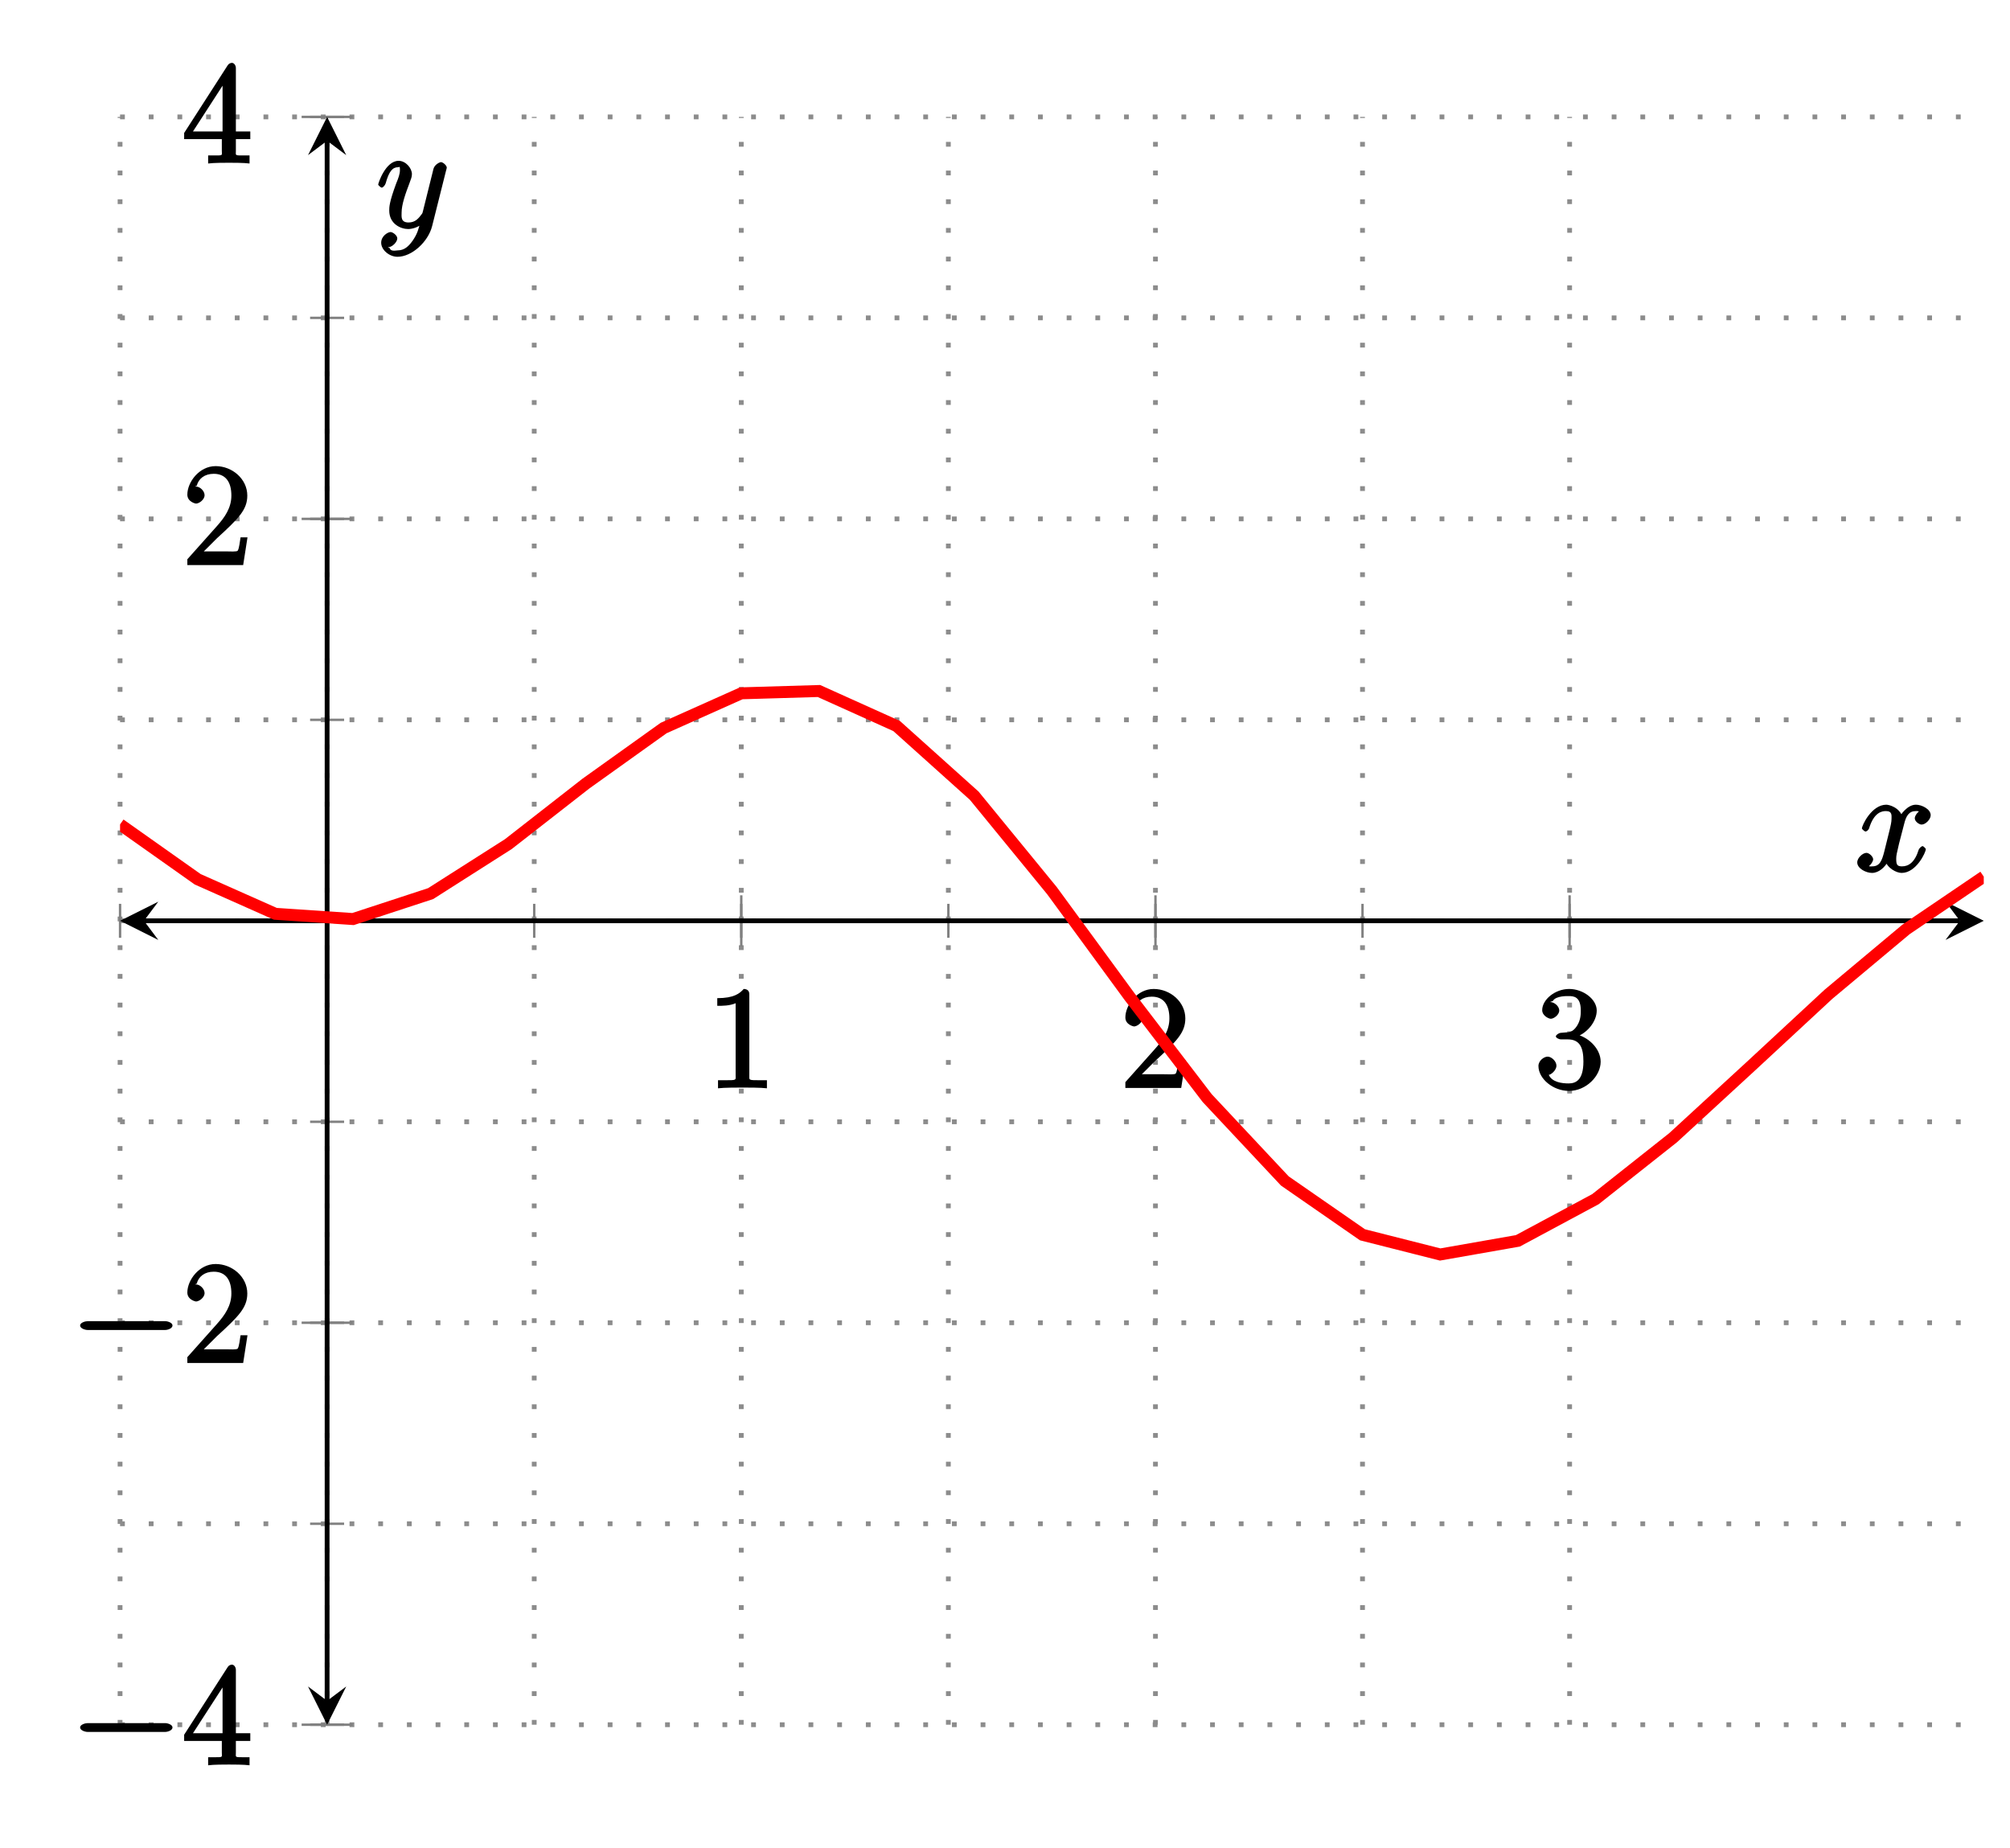
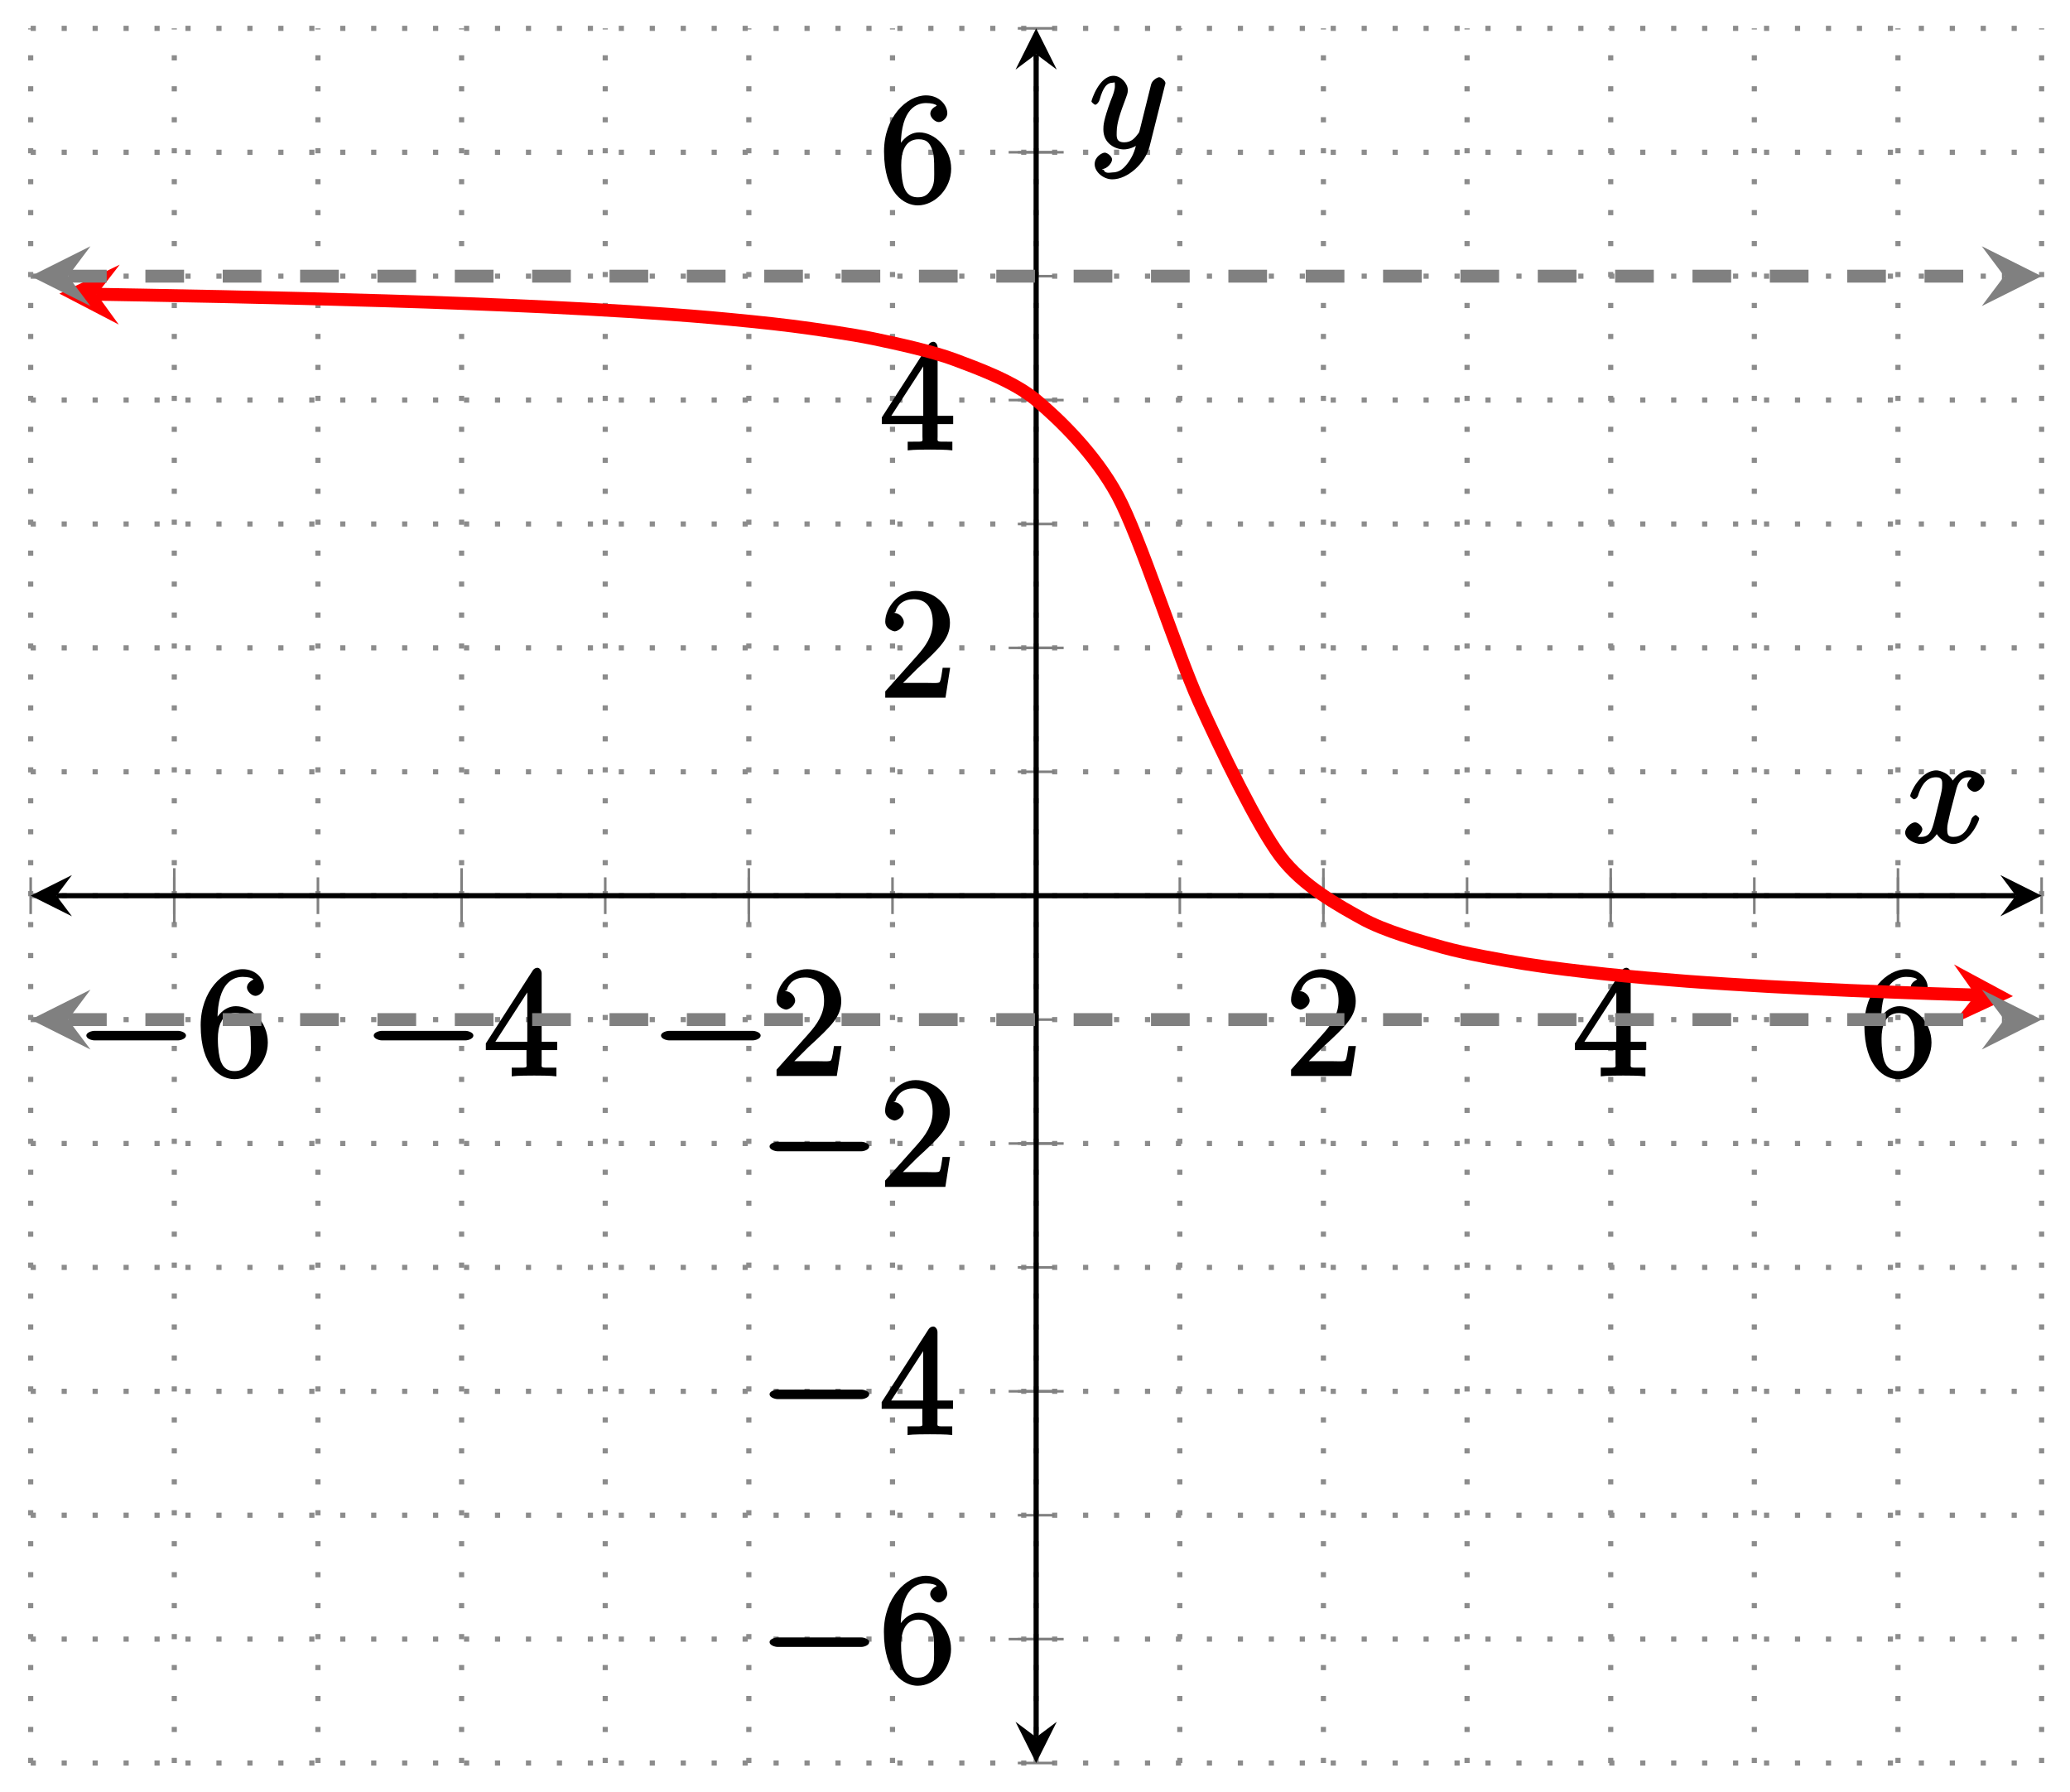
- <svg xmlns="http://www.w3.org/2000/svg" xmlns:xlink="http://www.w3.org/1999/xlink" width="167.61pt" height="154.03pt" viewBox="0 0 167.61 154.03" version="1.1">
+ <svg xmlns="http://www.w3.org/2000/svg" xmlns:xlink="http://www.w3.org/1999/xlink" width="159.97pt" height="138.42pt" viewBox="0 0 159.97 138.42" version="1.1">
  <defs>
    <g>
      <symbol overflow="visible" id="glyph0-0">
        <path style="stroke:none;" d="" />
      </symbol>
      <symbol overflow="visible" id="glyph0-1">
-         <path style="stroke:none;" d="M 3.594 -7.812 C 3.594 -8.078 3.438 -8.25 3.125 -8.25 C 2.797 -7.875 2.312 -7.484 0.922 -7.484 L 0.922 -6.844 C 1.359 -6.844 1.953 -6.844 2.453 -7.062 L 2.453 -1.062 C 2.453 -0.641 2.578 -0.641 1.531 -0.641 L 0.984 -0.641 L 0.984 0.031 C 1.484 -0.031 2.641 -0.031 3.031 -0.031 C 3.438 -0.031 4.578 -0.031 5.062 0.031 L 5.062 -0.641 L 4.531 -0.641 C 3.484 -0.641 3.594 -0.641 3.594 -1.062 Z M 3.594 -7.812 " />
-       </symbol>
-       <symbol overflow="visible" id="glyph0-2">
-         <path style="stroke:none;" d="M 5.266 -2.312 L 4.859 -2.312 C 4.797 -1.953 4.75 -1.406 4.625 -1.203 C 4.547 -1.094 3.984 -1.141 3.625 -1.141 L 1.406 -1.141 L 1.516 -0.891 C 1.844 -1.156 2.562 -1.922 2.875 -2.219 C 4.703 -3.891 5.422 -4.609 5.422 -5.797 C 5.422 -7.172 4.172 -8.25 2.781 -8.25 C 1.406 -8.25 0.422 -6.906 0.422 -5.875 C 0.422 -5.266 1.109 -5.125 1.141 -5.125 C 1.406 -5.125 1.859 -5.453 1.859 -5.828 C 1.859 -6.172 1.484 -6.547 1.141 -6.547 C 1.047 -6.547 1.016 -6.547 1.203 -6.609 C 1.359 -7.203 1.859 -7.609 2.625 -7.609 C 3.641 -7.609 4.094 -6.891 4.094 -5.797 C 4.094 -4.781 3.562 -4 2.875 -3.234 L 0.422 -0.484 L 0.422 0 L 5.078 0 L 5.438 -2.312 Z M 5.266 -2.312 " />
-       </symbol>
-       <symbol overflow="visible" id="glyph0-3">
-         <path style="stroke:none;" d="M 2.203 -4.594 C 2 -4.578 1.781 -4.406 1.781 -4.297 C 1.781 -4.188 2.016 -4.047 2.219 -4.047 L 2.766 -4.047 C 3.797 -4.047 4.078 -3.344 4.078 -2.203 C 4.078 -0.641 3.438 -0.375 2.844 -0.375 C 2.266 -0.375 1.453 -0.484 1.188 -1.094 C 1.328 -1.078 1.828 -1.438 1.828 -1.859 C 1.828 -2.219 1.422 -2.609 1.094 -2.609 C 0.797 -2.609 0.328 -2.281 0.328 -1.828 C 0.328 -0.766 1.547 0.25 2.875 0.25 C 4.297 0.25 5.516 -0.984 5.516 -2.188 C 5.516 -3.281 4.469 -4.297 3.328 -4.5 L 3.328 -4.203 C 4.359 -4.5 5.188 -5.516 5.188 -6.453 C 5.188 -7.406 4.047 -8.25 2.891 -8.25 C 1.703 -8.25 0.641 -7.359 0.641 -6.484 C 0.641 -6.016 1.188 -5.766 1.359 -5.766 C 1.609 -5.766 2.062 -6.094 2.062 -6.453 C 2.062 -6.844 1.609 -7.156 1.344 -7.156 C 1.281 -7.156 1.25 -7.156 1.531 -7.25 C 1.781 -7.703 2.797 -7.656 2.859 -7.656 C 3.25 -7.656 3.859 -7.625 3.859 -6.453 C 3.859 -6.234 3.875 -5.672 3.531 -5.156 C 3.172 -4.625 2.875 -4.641 2.562 -4.625 Z M 2.203 -4.594 " />
-       </symbol>
-       <symbol overflow="visible" id="glyph0-4">
-         <path style="stroke:none;" d="M 4.469 -7.922 C 4.469 -8.156 4.312 -8.359 4.141 -8.359 C 4.047 -8.359 3.891 -8.312 3.797 -8.172 L 0.156 -2.516 L 0.156 -2 L 3.297 -2 L 3.297 -1.047 C 3.297 -0.609 3.438 -0.641 2.562 -0.641 L 2.156 -0.641 L 2.156 0.031 C 2.609 -0.031 3.547 -0.031 3.891 -0.031 C 4.219 -0.031 5.172 -0.031 5.609 0.031 L 5.609 -0.641 L 5.219 -0.641 C 4.344 -0.641 4.469 -0.609 4.469 -1.047 L 4.469 -2 L 5.672 -2 L 5.672 -2.641 L 4.469 -2.641 Z M 3.359 -7 L 3.359 -2.641 L 0.891 -2.641 L 3.641 -6.891 Z M 3.359 -7 " />
+         <path style="stroke:none;" d="M 7.875 -2.75 C 8.078 -2.75 8.484 -2.875 8.484 -3.125 C 8.484 -3.359 8.078 -3.484 7.875 -3.484 L 1.406 -3.484 C 1.203 -3.484 0.781 -3.359 0.781 -3.125 C 0.781 -2.875 1.203 -2.75 1.406 -2.75 Z M 7.875 -2.75 " />
      </symbol>
      <symbol overflow="visible" id="glyph1-0">
        <path style="stroke:none;" d="" />
      </symbol>
      <symbol overflow="visible" id="glyph1-1">
-         <path style="stroke:none;" d="M 7.875 -2.75 C 8.078 -2.75 8.484 -2.875 8.484 -3.125 C 8.484 -3.359 8.078 -3.484 7.875 -3.484 L 1.406 -3.484 C 1.203 -3.484 0.781 -3.359 0.781 -3.125 C 0.781 -2.875 1.203 -2.75 1.406 -2.75 Z M 7.875 -2.75 " />
+         <path style="stroke:none;" d="M 1.625 -4.297 C 1.625 -7.328 2.938 -7.656 3.578 -7.656 C 4.016 -7.656 4.328 -7.562 4.391 -7.469 C 4.531 -7.469 3.906 -7.312 3.906 -6.828 C 3.906 -6.562 4.25 -6.188 4.562 -6.188 C 4.859 -6.188 5.219 -6.516 5.219 -6.859 C 5.219 -7.484 4.609 -8.25 3.578 -8.25 C 2.062 -8.25 0.328 -6.547 0.328 -3.922 C 0.328 -0.641 1.922 0.25 2.938 0.25 C 4.25 0.25 5.516 -1.031 5.516 -2.578 C 5.516 -4.172 4.25 -5.391 3.047 -5.391 C 1.984 -5.391 1.422 -4.312 1.297 -3.984 L 1.625 -3.984 Z M 2.938 -0.375 C 2.188 -0.375 1.984 -0.891 1.875 -1.141 C 1.766 -1.453 1.656 -2.031 1.656 -2.875 C 1.656 -3.812 1.922 -4.859 3 -4.859 C 3.656 -4.859 3.844 -4.547 4.016 -4.141 C 4.203 -3.703 4.203 -3.109 4.203 -2.594 C 4.203 -1.984 4.25 -1.547 4.031 -1.094 C 3.734 -0.531 3.422 -0.375 2.938 -0.375 Z M 2.938 -0.375 " />
+       </symbol>
+       <symbol overflow="visible" id="glyph1-2">
+         <path style="stroke:none;" d="M 4.469 -7.922 C 4.469 -8.156 4.312 -8.359 4.141 -8.359 C 4.047 -8.359 3.891 -8.312 3.797 -8.172 L 0.156 -2.516 L 0.156 -2 L 3.297 -2 L 3.297 -1.047 C 3.297 -0.609 3.438 -0.641 2.562 -0.641 L 2.156 -0.641 L 2.156 0.031 C 2.609 -0.031 3.547 -0.031 3.891 -0.031 C 4.219 -0.031 5.172 -0.031 5.609 0.031 L 5.609 -0.641 L 5.219 -0.641 C 4.344 -0.641 4.469 -0.609 4.469 -1.047 L 4.469 -2 L 5.672 -2 L 5.672 -2.641 L 4.469 -2.641 Z M 3.359 -7 L 3.359 -2.641 L 0.891 -2.641 L 3.641 -6.891 Z M 3.359 -7 " />
+       </symbol>
+       <symbol overflow="visible" id="glyph1-3">
+         <path style="stroke:none;" d="M 5.266 -2.312 L 4.859 -2.312 C 4.797 -1.953 4.75 -1.406 4.625 -1.203 C 4.547 -1.094 3.984 -1.141 3.625 -1.141 L 1.406 -1.141 L 1.516 -0.891 C 1.844 -1.156 2.562 -1.922 2.875 -2.219 C 4.703 -3.891 5.422 -4.609 5.422 -5.797 C 5.422 -7.172 4.172 -8.25 2.781 -8.25 C 1.406 -8.25 0.422 -6.906 0.422 -5.875 C 0.422 -5.266 1.109 -5.125 1.141 -5.125 C 1.406 -5.125 1.859 -5.453 1.859 -5.828 C 1.859 -6.172 1.484 -6.547 1.141 -6.547 C 1.047 -6.547 1.016 -6.547 1.203 -6.609 C 1.359 -7.203 1.859 -7.609 2.625 -7.609 C 3.641 -7.609 4.094 -6.891 4.094 -5.797 C 4.094 -4.781 3.562 -4 2.875 -3.234 L 0.422 -0.484 L 0.422 0 L 5.078 0 L 5.438 -2.312 Z M 5.266 -2.312 " />
      </symbol>
      <symbol overflow="visible" id="glyph2-0">
        <path style="stroke:none;" d="" />
      </symbol>
      <symbol overflow="visible" id="glyph2-1">
        <path style="stroke:none;" d="M 5.672 -5.172 C 5.281 -5.109 4.969 -4.656 4.969 -4.438 C 4.969 -4.141 5.359 -3.906 5.531 -3.906 C 5.891 -3.906 6.297 -4.359 6.297 -4.688 C 6.297 -5.188 5.562 -5.562 5.062 -5.562 C 4.344 -5.562 3.766 -4.703 3.656 -4.469 L 3.984 -4.469 C 3.703 -5.359 2.812 -5.562 2.594 -5.562 C 1.375 -5.562 0.562 -3.844 0.562 -3.578 C 0.562 -3.531 0.781 -3.328 0.859 -3.328 C 0.953 -3.328 1.094 -3.438 1.156 -3.578 C 1.562 -4.922 2.219 -5.031 2.562 -5.031 C 3.094 -5.031 3.031 -4.672 3.031 -4.391 C 3.031 -4.125 2.969 -3.844 2.828 -3.281 L 2.422 -1.641 C 2.234 -0.922 2.062 -0.422 1.422 -0.422 C 1.359 -0.422 1.172 -0.375 0.922 -0.531 L 0.812 -0.281 C 1.25 -0.359 1.5 -0.859 1.5 -1 C 1.5 -1.25 1.156 -1.547 0.938 -1.547 C 0.641 -1.547 0.172 -1.141 0.172 -0.75 C 0.172 -0.25 0.891 0.125 1.406 0.125 C 1.984 0.125 2.5 -0.375 2.75 -0.859 L 2.469 -0.969 C 2.672 -0.266 3.438 0.125 3.875 0.125 C 5.094 0.125 5.891 -1.594 5.891 -1.859 C 5.891 -1.906 5.688 -2.109 5.625 -2.109 C 5.516 -2.109 5.328 -1.906 5.297 -1.812 C 4.969 -0.75 4.453 -0.422 3.906 -0.422 C 3.484 -0.422 3.422 -0.578 3.422 -1.062 C 3.422 -1.328 3.469 -1.516 3.656 -2.312 L 4.078 -3.938 C 4.25 -4.656 4.5 -5.031 5.062 -5.031 C 5.078 -5.031 5.297 -5.062 5.547 -4.906 Z M 5.672 -5.172 " />
      </symbol>
      <symbol overflow="visible" id="glyph2-2">
        <path style="stroke:none;" d="M 3.031 1.094 C 2.703 1.547 2.359 1.906 1.766 1.906 C 1.625 1.906 1.203 2.031 1.109 1.703 C 0.906 1.641 0.969 1.641 0.984 1.641 C 1.344 1.641 1.75 1.188 1.75 0.906 C 1.75 0.641 1.359 0.375 1.188 0.375 C 0.984 0.375 0.406 0.688 0.406 1.266 C 0.406 1.875 1.094 2.438 1.766 2.438 C 2.969 2.438 4.328 1.188 4.656 -0.125 L 5.828 -4.797 C 5.844 -4.859 5.875 -4.922 5.875 -5 C 5.875 -5.172 5.562 -5.453 5.391 -5.453 C 5.281 -5.453 4.859 -5.25 4.766 -4.891 L 3.891 -1.375 C 3.828 -1.156 3.875 -1.25 3.781 -1.109 C 3.531 -0.781 3.266 -0.422 2.688 -0.422 C 2.016 -0.422 2.109 -0.922 2.109 -1.25 C 2.109 -1.922 2.438 -2.844 2.766 -3.703 C 2.891 -4.047 2.969 -4.219 2.969 -4.453 C 2.969 -4.953 2.453 -5.562 1.859 -5.562 C 0.766 -5.562 0.156 -3.688 0.156 -3.578 C 0.156 -3.531 0.375 -3.328 0.453 -3.328 C 0.562 -3.328 0.734 -3.531 0.781 -3.688 C 1.062 -4.703 1.359 -5.031 1.828 -5.031 C 1.938 -5.031 1.969 -5.172 1.969 -4.781 C 1.969 -4.469 1.844 -4.125 1.656 -3.672 C 1.078 -2.109 1.078 -1.703 1.078 -1.422 C 1.078 -0.281 2.062 0.125 2.656 0.125 C 3 0.125 3.531 -0.031 3.844 -0.344 L 3.688 -0.516 C 3.516 0.141 3.438 0.5 3.031 1.094 Z M 3.031 1.094 " />
      </symbol>
    </g>
    <clipPath id="clip1">
-       <path d="M 10.012 43 L 165.422 43 L 165.422 119 L 10.012 119 Z M 10.012 43 " />
+       <path d="M 2.371 8 L 157.777 8 L 157.777 92 L 2.371 92 Z M 2.371 8 " />
+     </clipPath>
+     <clipPath id="clip2">
+       <path d="M 2.371 19 L 7 19 L 7 24 L 2.371 24 Z M 2.371 19 " />
+     </clipPath>
+     <clipPath id="clip3">
+       <path d="M 153 19 L 157.777 19 L 157.777 24 L 153 24 Z M 153 19 " />
+     </clipPath>
+     <clipPath id="clip4">
+       <path d="M 2.371 76 L 7 76 L 7 82 L 2.371 82 Z M 2.371 76 " />
+     </clipPath>
+     <clipPath id="clip5">
+       <path d="M 153 76 L 157.777 76 L 157.777 82 L 153 82 Z M 153 76 " />
    </clipPath>
  </defs>
  <g id="surface1">
-     <path style="fill:none;stroke-width:0.399;stroke-linecap:butt;stroke-linejoin:miter;stroke:rgb(54.999%,54.999%,54.999%);stroke-opacity:1;stroke-dasharray:0.399,1.993;stroke-miterlimit:10;" d="M 0.002 0.001 L 0.002 134.044 M 17.267 0.001 L 17.267 134.044 M 34.537 0.001 L 34.537 134.044 M 51.803 0.001 L 51.803 134.044 M 69.072 0.001 L 69.072 134.044 M 86.342 0.001 L 86.342 134.044 M 103.607 0.001 L 103.607 134.044 M 120.877 0.001 L 120.877 134.044 " transform="matrix(1,0,0,-1,10.01,143.79)" />
-     <path style="fill:none;stroke-width:0.399;stroke-linecap:butt;stroke-linejoin:miter;stroke:rgb(54.999%,54.999%,54.999%);stroke-opacity:1;stroke-dasharray:0.399,1.993;stroke-miterlimit:10;" d="M 0.002 0.001 L 155.412 0.001 M 0.002 16.755 L 155.412 16.755 M 0.002 33.513 L 155.412 33.513 M 0.002 50.267 L 155.412 50.267 M 0.002 67.024 L 155.412 67.024 M 0.002 83.778 L 155.412 83.778 M 0.002 100.532 L 155.412 100.532 M 0.002 117.29 L 155.412 117.29 M 0.002 134.044 L 155.412 134.044 " transform="matrix(1,0,0,-1,10.01,143.79)" />
-     <path style="fill:none;stroke-width:0.199;stroke-linecap:butt;stroke-linejoin:miter;stroke:rgb(50%,50%,50%);stroke-opacity:1;stroke-miterlimit:10;" d="M 0.002 65.606 L 0.002 68.438 M 17.267 65.606 L 17.267 68.438 M 34.537 65.606 L 34.537 68.438 M 51.803 65.606 L 51.803 68.438 M 69.072 65.606 L 69.072 68.438 M 86.342 65.606 L 86.342 68.438 M 103.607 65.606 L 103.607 68.438 M 120.877 65.606 L 120.877 68.438 " transform="matrix(1,0,0,-1,10.01,143.79)" />
-     <path style="fill:none;stroke-width:0.199;stroke-linecap:butt;stroke-linejoin:miter;stroke:rgb(50%,50%,50%);stroke-opacity:1;stroke-miterlimit:10;" d="M 51.803 64.895 L 51.803 69.149 M 86.342 64.895 L 86.342 69.149 M 120.877 64.895 L 120.877 69.149 " transform="matrix(1,0,0,-1,10.01,143.79)" />
-     <path style="fill:none;stroke-width:0.199;stroke-linecap:butt;stroke-linejoin:miter;stroke:rgb(50%,50%,50%);stroke-opacity:1;stroke-miterlimit:10;" d="M 15.849 0.001 L 18.685 0.001 M 15.849 16.755 L 18.685 16.755 M 15.849 33.513 L 18.685 33.513 M 15.849 50.267 L 18.685 50.267 M 15.849 67.024 L 18.685 67.024 M 15.849 83.778 L 18.685 83.778 M 15.849 100.532 L 18.685 100.532 M 15.849 117.29 L 18.685 117.29 M 15.849 134.044 L 18.685 134.044 " transform="matrix(1,0,0,-1,10.01,143.79)" />
-     <path style="fill:none;stroke-width:0.199;stroke-linecap:butt;stroke-linejoin:miter;stroke:rgb(50%,50%,50%);stroke-opacity:1;stroke-miterlimit:10;" d="M 15.142 0.001 L 19.392 0.001 M 15.142 33.513 L 19.392 33.513 M 15.142 100.532 L 19.392 100.532 M 15.142 134.044 L 19.392 134.044 " transform="matrix(1,0,0,-1,10.01,143.79)" />
-     <path style="fill:none;stroke-width:0.399;stroke-linecap:butt;stroke-linejoin:miter;stroke:rgb(0%,0%,0%);stroke-opacity:1;stroke-miterlimit:10;" d="M 1.994 67.024 L 153.42 67.024 " transform="matrix(1,0,0,-1,10.01,143.79)" />
-     <path style=" stroke:none;fill-rule:nonzero;fill:rgb(0%,0%,0%);fill-opacity:1;" d="M 10.012 76.766 L 13.199 78.363 L 12.004 76.766 L 13.199 75.172 " />
-     <path style=" stroke:none;fill-rule:nonzero;fill:rgb(0%,0%,0%);fill-opacity:1;" d="M 165.422 76.766 L 162.234 75.172 L 163.43 76.766 L 162.234 78.363 " />
-     <path style="fill:none;stroke-width:0.399;stroke-linecap:butt;stroke-linejoin:miter;stroke:rgb(0%,0%,0%);stroke-opacity:1;stroke-miterlimit:10;" d="M 17.267 1.993 L 17.267 132.052 " transform="matrix(1,0,0,-1,10.01,143.79)" />
-     <path style=" stroke:none;fill-rule:nonzero;fill:rgb(0%,0%,0%);fill-opacity:1;" d="M 27.277 143.789 L 28.871 140.602 L 27.277 141.797 L 25.684 140.602 " />
-     <path style=" stroke:none;fill-rule:nonzero;fill:rgb(0%,0%,0%);fill-opacity:1;" d="M 27.277 9.746 L 25.684 12.934 L 27.277 11.738 L 28.871 12.934 " />
+     <path style="fill:none;stroke-width:0.399;stroke-linecap:butt;stroke-linejoin:miter;stroke:rgb(54.999%,54.999%,54.999%);stroke-opacity:1;stroke-dasharray:0.399,1.993;stroke-miterlimit:10;" d="M 0.001 -0 L 0.001 134.039 M 11.099 -0 L 11.099 134.039 M 22.2 -0 L 22.2 134.039 M 33.302 -0 L 33.302 134.039 M 44.403 -0 L 44.403 134.039 M 55.501 -0 L 55.501 134.039 M 66.603 -0 L 66.603 134.039 M 77.704 -0 L 77.704 134.039 M 88.806 -0 L 88.806 134.039 M 99.903 -0 L 99.903 134.039 M 111.005 -0 L 111.005 134.039 M 122.107 -0 L 122.107 134.039 M 133.204 -0 L 133.204 134.039 M 144.306 -0 L 144.306 134.039 M 155.407 -0 L 155.407 134.039 " transform="matrix(1,0,0,-1,2.37,136.23)" />
+     <path style="fill:none;stroke-width:0.399;stroke-linecap:butt;stroke-linejoin:miter;stroke:rgb(54.999%,54.999%,54.999%);stroke-opacity:1;stroke-dasharray:0.399,1.993;stroke-miterlimit:10;" d="M 0.001 -0 L 155.407 -0 M 0.001 9.574 L 155.407 9.574 M 0.001 19.148 L 155.407 19.148 M 0.001 28.722 L 155.407 28.722 M 0.001 38.296 L 155.407 38.296 M 0.001 47.871 L 155.407 47.871 M 0.001 57.445 L 155.407 57.445 M 0.001 67.019 L 155.407 67.019 M 0.001 76.593 L 155.407 76.593 M 0.001 86.168 L 155.407 86.168 M 0.001 95.742 L 155.407 95.742 M 0.001 105.316 L 155.407 105.316 M 0.001 114.89 L 155.407 114.89 M 0.001 124.464 L 155.407 124.464 M 0.001 134.039 L 155.407 134.039 " transform="matrix(1,0,0,-1,2.37,136.23)" />
+     <path style="fill:none;stroke-width:0.199;stroke-linecap:butt;stroke-linejoin:miter;stroke:rgb(50%,50%,50%);stroke-opacity:1;stroke-miterlimit:10;" d="M 0.001 65.601 L 0.001 68.437 M 11.099 65.601 L 11.099 68.437 M 22.2 65.601 L 22.2 68.437 M 33.302 65.601 L 33.302 68.437 M 44.403 65.601 L 44.403 68.437 M 55.501 65.601 L 55.501 68.437 M 66.603 65.601 L 66.603 68.437 M 77.704 65.601 L 77.704 68.437 M 88.806 65.601 L 88.806 68.437 M 99.903 65.601 L 99.903 68.437 M 111.005 65.601 L 111.005 68.437 M 122.107 65.601 L 122.107 68.437 M 133.204 65.601 L 133.204 68.437 M 144.306 65.601 L 144.306 68.437 M 155.407 65.601 L 155.407 68.437 " transform="matrix(1,0,0,-1,2.37,136.23)" />
+     <path style="fill:none;stroke-width:0.199;stroke-linecap:butt;stroke-linejoin:miter;stroke:rgb(50%,50%,50%);stroke-opacity:1;stroke-miterlimit:10;" d="M 11.099 64.894 L 11.099 69.144 M 33.302 64.894 L 33.302 69.144 M 55.501 64.894 L 55.501 69.144 M 99.903 64.894 L 99.903 69.144 M 122.107 64.894 L 122.107 69.144 M 144.306 64.894 L 144.306 69.144 " transform="matrix(1,0,0,-1,2.37,136.23)" />
+     <path style="fill:none;stroke-width:0.199;stroke-linecap:butt;stroke-linejoin:miter;stroke:rgb(50%,50%,50%);stroke-opacity:1;stroke-miterlimit:10;" d="M 76.286 -0 L 79.122 -0 M 76.286 9.574 L 79.122 9.574 M 76.286 19.148 L 79.122 19.148 M 76.286 28.722 L 79.122 28.722 M 76.286 38.296 L 79.122 38.296 M 76.286 47.871 L 79.122 47.871 M 76.286 57.445 L 79.122 57.445 M 76.286 67.019 L 79.122 67.019 M 76.286 76.593 L 79.122 76.593 M 76.286 86.168 L 79.122 86.168 M 76.286 95.742 L 79.122 95.742 M 76.286 105.316 L 79.122 105.316 M 76.286 114.89 L 79.122 114.89 M 76.286 124.464 L 79.122 124.464 M 76.286 134.039 L 79.122 134.039 " transform="matrix(1,0,0,-1,2.37,136.23)" />
+     <path style="fill:none;stroke-width:0.199;stroke-linecap:butt;stroke-linejoin:miter;stroke:rgb(50%,50%,50%);stroke-opacity:1;stroke-miterlimit:10;" d="M 75.579 9.574 L 79.829 9.574 M 75.579 28.722 L 79.829 28.722 M 75.579 47.871 L 79.829 47.871 M 75.579 86.168 L 79.829 86.168 M 75.579 105.316 L 79.829 105.316 M 75.579 124.464 L 79.829 124.464 " transform="matrix(1,0,0,-1,2.37,136.23)" />
+     <path style="fill:none;stroke-width:0.399;stroke-linecap:butt;stroke-linejoin:miter;stroke:rgb(0%,0%,0%);stroke-opacity:1;stroke-miterlimit:10;" d="M 1.993 67.019 L 153.415 67.019 " transform="matrix(1,0,0,-1,2.37,136.23)" />
+     <path style=" stroke:none;fill-rule:nonzero;fill:rgb(0%,0%,0%);fill-opacity:1;" d="M 2.371 69.211 L 5.559 70.805 L 4.363 69.211 L 5.559 67.617 " />
+     <path style=" stroke:none;fill-rule:nonzero;fill:rgb(0%,0%,0%);fill-opacity:1;" d="M 157.777 69.211 L 154.59 67.617 L 155.785 69.211 L 154.59 70.805 " />
+     <path style="fill:none;stroke-width:0.399;stroke-linecap:butt;stroke-linejoin:miter;stroke:rgb(0%,0%,0%);stroke-opacity:1;stroke-miterlimit:10;" d="M 77.704 1.992 L 77.704 132.046 " transform="matrix(1,0,0,-1,2.37,136.23)" />
+     <path style=" stroke:none;fill-rule:nonzero;fill:rgb(0%,0%,0%);fill-opacity:1;" d="M 80.074 136.23 L 81.668 133.043 L 80.074 134.238 L 78.48 133.043 " />
+     <path style=" stroke:none;fill-rule:nonzero;fill:rgb(0%,0%,0%);fill-opacity:1;" d="M 80.074 2.191 L 78.48 5.379 L 80.074 4.184 L 81.668 5.379 " />
    <g style="fill:rgb(0%,0%,0%);fill-opacity:1;">
-       <use xlink:href="#glyph0-1" x="58.89" y="90.7" />
+       <use xlink:href="#glyph0-1" x="5.89" y="83.14" />
    </g>
    <g style="fill:rgb(0%,0%,0%);fill-opacity:1;">
-       <use xlink:href="#glyph0-2" x="93.42" y="90.7" />
+       <use xlink:href="#glyph1-1" x="15.18" y="83.14" />
    </g>
    <g style="fill:rgb(0%,0%,0%);fill-opacity:1;">
-       <use xlink:href="#glyph0-3" x="127.96" y="90.7" />
+       <use xlink:href="#glyph0-1" x="28.1" y="83.14" />
    </g>
    <g style="fill:rgb(0%,0%,0%);fill-opacity:1;">
-       <use xlink:href="#glyph1-1" x="5.9" y="147.14" />
+       <use xlink:href="#glyph1-2" x="37.39" y="83.14" />
    </g>
    <g style="fill:rgb(0%,0%,0%);fill-opacity:1;">
-       <use xlink:href="#glyph0-4" x="15.2" y="147.14" />
+       <use xlink:href="#glyph0-1" x="50.3" y="83.14" />
    </g>
    <g style="fill:rgb(0%,0%,0%);fill-opacity:1;">
-       <use xlink:href="#glyph1-1" x="5.9" y="113.63" />
+       <use xlink:href="#glyph1-3" x="59.59" y="83.14" />
    </g>
    <g style="fill:rgb(0%,0%,0%);fill-opacity:1;">
-       <use xlink:href="#glyph0-2" x="15.2" y="113.63" />
+       <use xlink:href="#glyph1-3" x="99.35" y="83.14" />
    </g>
    <g style="fill:rgb(0%,0%,0%);fill-opacity:1;">
-       <use xlink:href="#glyph0-2" x="15.2" y="47.11" />
+       <use xlink:href="#glyph1-2" x="121.55" y="83.14" />
    </g>
    <g style="fill:rgb(0%,0%,0%);fill-opacity:1;">
-       <use xlink:href="#glyph0-4" x="15.2" y="13.6" />
+       <use xlink:href="#glyph1-1" x="143.75" y="83.14" />
+     </g>
+     <g style="fill:rgb(0%,0%,0%);fill-opacity:1;">
+       <use xlink:href="#glyph0-1" x="58.69" y="130.01" />
+     </g>
+     <g style="fill:rgb(0%,0%,0%);fill-opacity:1;">
+       <use xlink:href="#glyph1-1" x="67.98" y="130.01" />
+     </g>
+     <g style="fill:rgb(0%,0%,0%);fill-opacity:1;">
+       <use xlink:href="#glyph0-1" x="58.69" y="110.86" />
+     </g>
+     <g style="fill:rgb(0%,0%,0%);fill-opacity:1;">
+       <use xlink:href="#glyph1-2" x="67.98" y="110.86" />
+     </g>
+     <g style="fill:rgb(0%,0%,0%);fill-opacity:1;">
+       <use xlink:href="#glyph0-1" x="58.69" y="91.71" />
+     </g>
+     <g style="fill:rgb(0%,0%,0%);fill-opacity:1;">
+       <use xlink:href="#glyph1-3" x="67.98" y="91.71" />
+     </g>
+     <g style="fill:rgb(0%,0%,0%);fill-opacity:1;">
+       <use xlink:href="#glyph1-3" x="67.99" y="53.91" />
+     </g>
+     <g style="fill:rgb(0%,0%,0%);fill-opacity:1;">
+       <use xlink:href="#glyph1-2" x="67.99" y="34.77" />
+     </g>
+     <g style="fill:rgb(0%,0%,0%);fill-opacity:1;">
+       <use xlink:href="#glyph1-1" x="67.99" y="15.62" />
    </g>
    <g clip-path="url(#clip1)" clip-rule="nonzero">
-       <path style="fill:none;stroke-width:0.996;stroke-linecap:butt;stroke-linejoin:miter;stroke:rgb(100%,0%,0%);stroke-opacity:1;stroke-miterlimit:10;" d="M 0.002 75.06 L 6.474 70.485 L 12.951 67.606 L 19.427 67.169 L 25.9 69.29 L 32.377 73.415 L 38.853 78.466 L 45.33 83.095 L 51.803 85.989 L 58.279 86.181 L 64.756 83.263 L 71.228 77.454 L 77.705 69.544 L 84.181 60.704 L 90.658 52.239 L 97.131 45.333 L 103.607 40.845 L 110.084 39.204 L 116.56 40.341 L 123.033 43.817 L 129.51 48.942 L 135.986 54.895 L 142.459 60.895 L 148.935 66.31 L 155.412 70.704 " transform="matrix(1,0,0,-1,10.01,143.79)" />
+       <path style="fill:none;stroke-width:0.996;stroke-linecap:butt;stroke-linejoin:miter;stroke:rgb(100%,0%,0%);stroke-opacity:1;stroke-miterlimit:10;" d="M 5.11 113.492 C 6.767 113.464 6.767 113.464 8.509 113.433 C 10.255 113.402 13.056 113.347 14.802 113.312 C 16.548 113.273 19.345 113.21 21.091 113.164 C 22.837 113.121 25.634 113.043 27.38 112.988 C 29.126 112.937 31.927 112.843 33.673 112.773 C 35.419 112.707 38.216 112.589 39.962 112.503 C 41.708 112.418 44.505 112.269 46.251 112.156 C 47.997 112.043 50.798 111.847 52.544 111.691 C 54.286 111.535 57.087 111.265 58.833 111.039 C 60.579 110.812 63.376 110.418 65.122 110.058 C 66.868 109.695 69.669 109.089 71.415 108.433 C 73.157 107.777 75.958 106.769 77.704 105.316 C 79.45 103.859 82.247 101.171 83.993 97.941 C 85.739 94.707 88.54 85.886 90.286 82.015 C 92.028 78.148 94.829 72.382 96.575 70.058 C 98.321 67.734 101.118 66.242 102.864 65.265 C 104.61 64.289 107.411 63.511 109.153 63.023 C 110.9 62.539 113.7 62.046 115.446 61.761 C 117.192 61.476 119.989 61.148 121.735 60.96 C 123.482 60.773 126.282 60.539 128.025 60.406 C 129.771 60.273 132.571 60.101 134.317 60.003 C 136.064 59.906 138.86 59.773 140.607 59.695 C 142.353 59.621 145.153 59.515 146.896 59.453 C 148.642 59.394 153.189 59.257 150.298 59.343 " transform="matrix(1,0,0,-1,2.37,136.23)" />
+     </g>
+     <path style=" stroke:none;fill-rule:nonzero;fill:rgb(100%,0%,0%);fill-opacity:1;" d="M 4.59 22.691 L 9.176 25.078 L 7.48 22.738 L 9.25 20.453 " />
+     <path style=" stroke:none;fill-rule:nonzero;fill:rgb(100%,0%,0%);fill-opacity:1;" d="M 155.559 76.973 L 151.004 74.523 L 152.668 76.887 L 150.867 79.145 " />
+     <path style="fill:none;stroke-width:0.996;stroke-linecap:butt;stroke-linejoin:miter;stroke:rgb(50%,50%,50%);stroke-opacity:1;stroke-dasharray:2.989,2.989;stroke-miterlimit:10;" d="M 2.888 114.89 L 152.517 114.89 " transform="matrix(1,0,0,-1,2.37,136.23)" />
+     <g clip-path="url(#clip2)" clip-rule="nonzero">
+       <path style=" stroke:none;fill-rule:nonzero;fill:rgb(50%,50%,50%);fill-opacity:1;" d="M 2.371 21.34 L 6.992 23.652 L 5.258 21.34 L 6.992 19.027 " />
+     </g>
+     <g clip-path="url(#clip3)" clip-rule="nonzero">
+       <path style=" stroke:none;fill-rule:nonzero;fill:rgb(50%,50%,50%);fill-opacity:1;" d="M 157.777 21.34 L 153.152 19.027 L 154.887 21.34 L 153.152 23.652 " />
+     </g>
+     <path style="fill:none;stroke-width:0.996;stroke-linecap:butt;stroke-linejoin:miter;stroke:rgb(50%,50%,50%);stroke-opacity:1;stroke-dasharray:2.989,2.989;stroke-miterlimit:10;" d="M 2.888 57.445 L 152.517 57.445 " transform="matrix(1,0,0,-1,2.37,136.23)" />
+     <g clip-path="url(#clip4)" clip-rule="nonzero">
+       <path style=" stroke:none;fill-rule:nonzero;fill:rgb(50%,50%,50%);fill-opacity:1;" d="M 2.371 78.785 L 6.992 81.098 L 5.258 78.785 L 6.992 76.473 " />
+     </g>
+     <g clip-path="url(#clip5)" clip-rule="nonzero">
+       <path style=" stroke:none;fill-rule:nonzero;fill:rgb(50%,50%,50%);fill-opacity:1;" d="M 157.777 78.785 L 153.152 76.473 L 154.887 78.785 L 153.152 81.098 " />
    </g>
    <g style="fill:rgb(0%,0%,0%);fill-opacity:1;">
-       <use xlink:href="#glyph2-1" x="154.7" y="72.65" />
+       <use xlink:href="#glyph2-1" x="147.06" y="65.09" />
    </g>
    <g style="fill:rgb(0%,0%,0%);fill-opacity:1;">
-       <use xlink:href="#glyph2-2" x="31.38" y="18.97" />
+       <use xlink:href="#glyph2-2" x="84.19" y="11.42" />
    </g>
  </g>
</svg>
